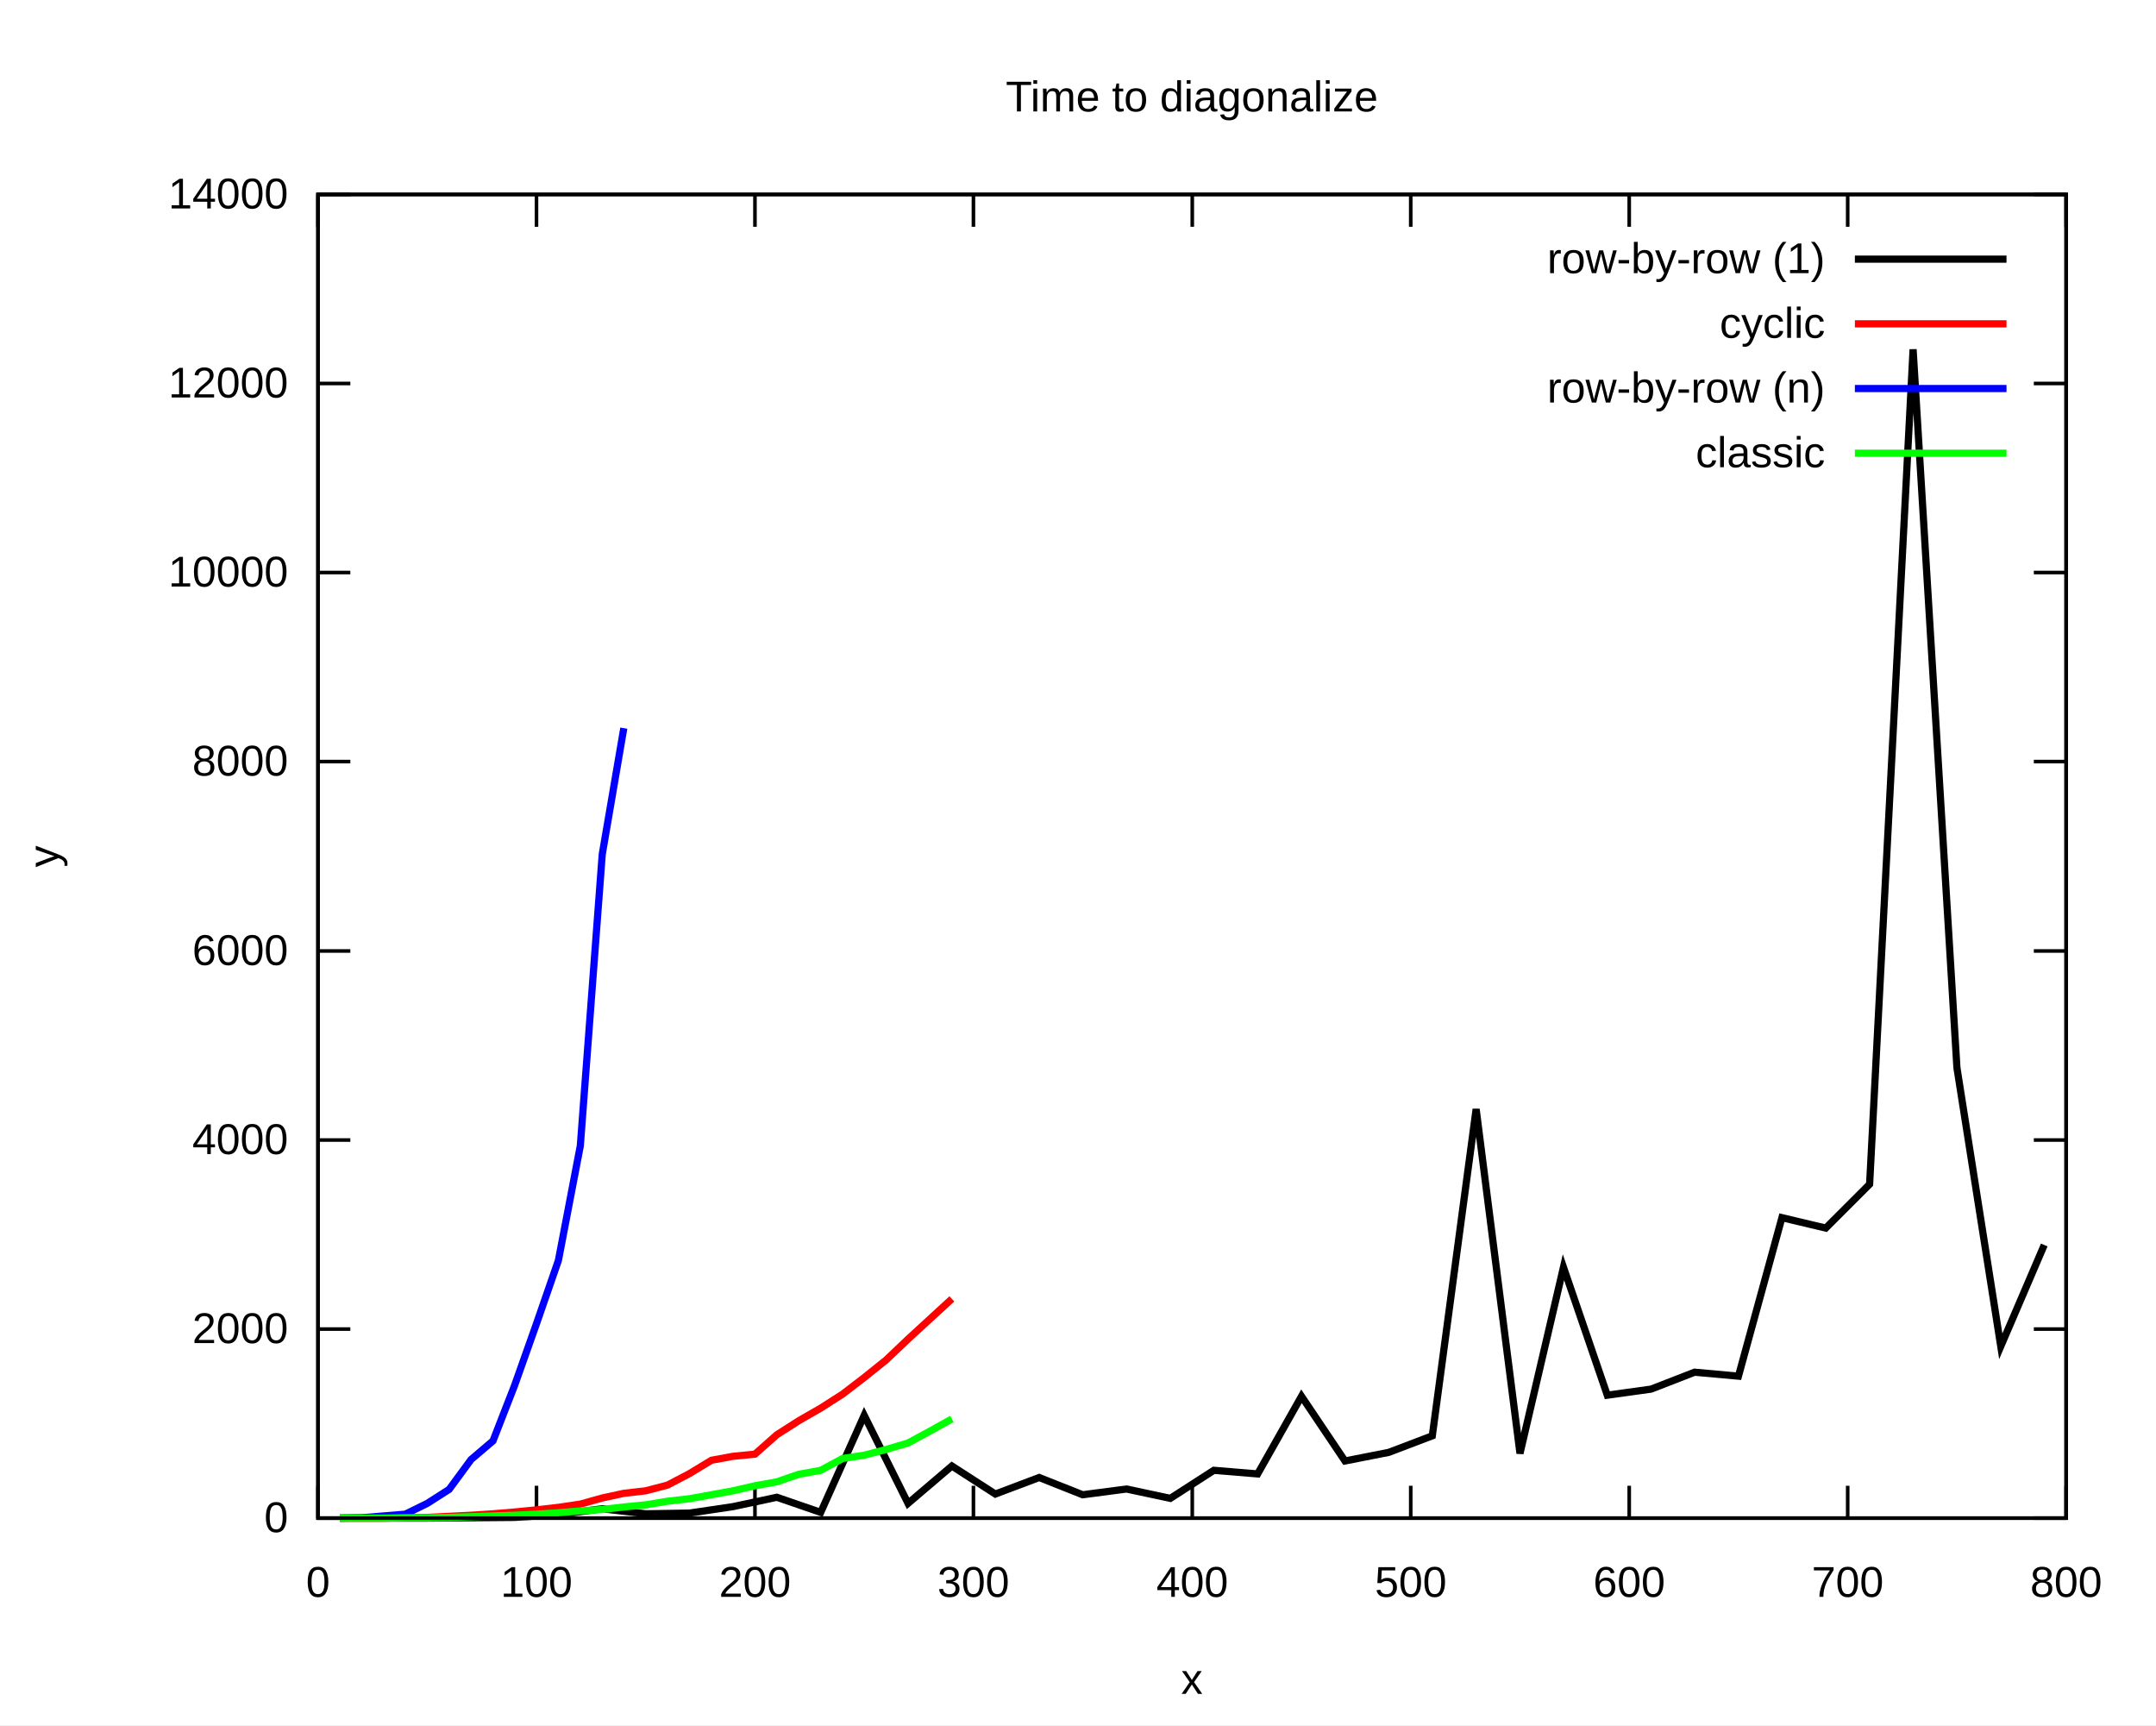
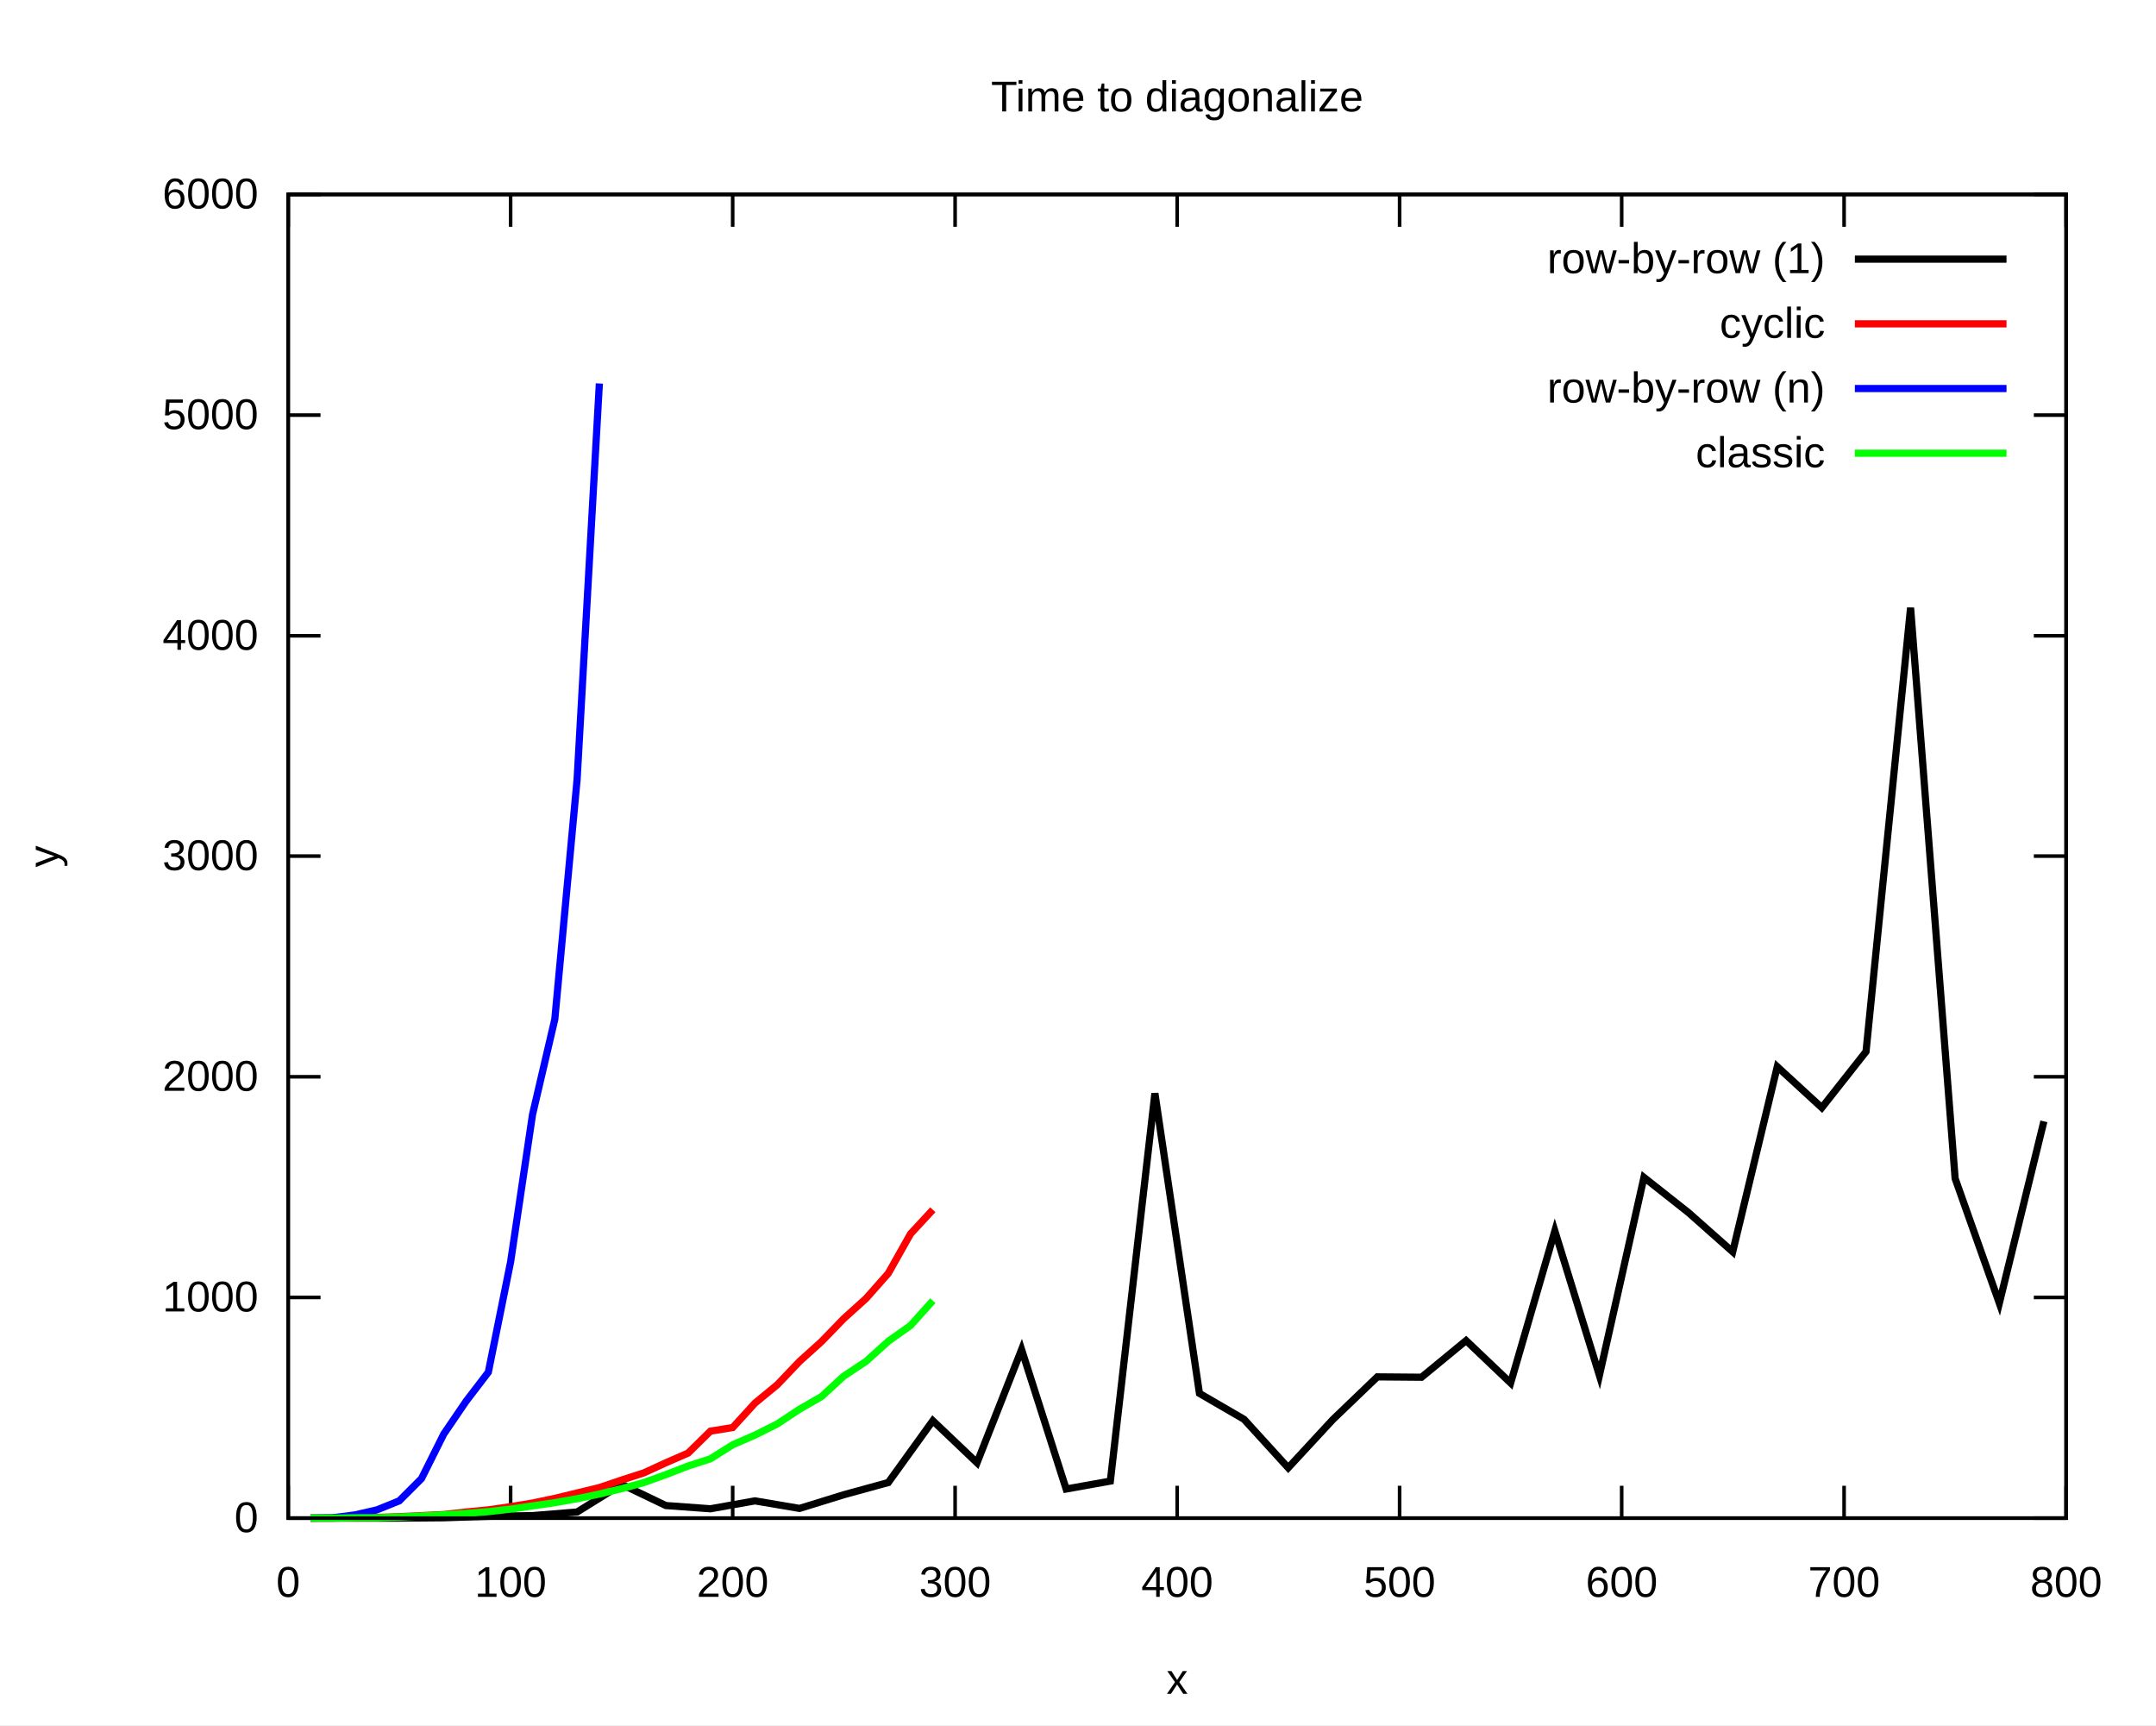
<svg xmlns="http://www.w3.org/2000/svg" xmlns:xlink="http://www.w3.org/1999/xlink" width="600" height="480" viewBox="0 0 600 480">
  <g id="gnuplot_canvas">
    <rect x="0" y="0" width="600" height="480" fill="#ffffff" />
    <defs>
      <circle id="gpDot" r="0.5" stroke-width="0.5" stroke="currentColor" />
      <path id="gpPt0" stroke-width="0.222" stroke="currentColor" d="M-1,0 h2 M0,-1 v2" />
      <path id="gpPt1" stroke-width="0.222" stroke="currentColor" d="M-1,-1 L1,1 M1,-1 L-1,1" />
      <path id="gpPt2" stroke-width="0.222" stroke="currentColor" d="M-1,0 L1,0 M0,-1 L0,1 M-1,-1 L1,1 M-1,1 L1,-1" />
      <rect id="gpPt3" stroke-width="0.222" stroke="currentColor" x="-1" y="-1" width="2" height="2" />
      <rect id="gpPt4" stroke-width="0.222" stroke="currentColor" fill="currentColor" x="-1" y="-1" width="2" height="2" />
      <circle id="gpPt5" stroke-width="0.222" stroke="currentColor" cx="0" cy="0" r="1" />
      <use xlink:href="#gpPt5" id="gpPt6" fill="currentColor" stroke="none" />
      <path id="gpPt7" stroke-width="0.222" stroke="currentColor" d="M0,-1.33 L-1.33,0.67 L1.33,0.67 z" />
      <use xlink:href="#gpPt7" id="gpPt8" fill="currentColor" stroke="none" />
      <use xlink:href="#gpPt7" id="gpPt9" stroke="currentColor" transform="rotate(180)" />
      <use xlink:href="#gpPt9" id="gpPt10" fill="currentColor" stroke="none" />
      <use xlink:href="#gpPt3" id="gpPt11" stroke="currentColor" transform="rotate(45)" />
      <use xlink:href="#gpPt11" id="gpPt12" fill="currentColor" stroke="none" />
      <path id="gpPt13" stroke-width="0.222" stroke="currentColor" d="M0,1.330 L1.265,0.411 L0.782,-1.067 L-0.782,-1.076 L-1.265,0.411 z" />
      <use xlink:href="#gpPt13" id="gpPt14" fill="currentColor" stroke="none" />
      <filter id="textbox" filterUnits="objectBoundingBox" x="0" y="0" height="1" width="1">
        <feFlood flood-color="#FFFFFF" flood-opacity="1" result="bgnd" />
        <feComposite in="SourceGraphic" in2="bgnd" operator="atop" />
      </filter>
      <filter id="greybox" filterUnits="objectBoundingBox" x="0" y="0" height="1" width="1">
        <feFlood flood-color="lightgrey" flood-opacity="1" result="grey" />
        <feComposite in="SourceGraphic" in2="grey" operator="atop" />
      </filter>
    </defs>
    <g fill="none" color="#FFFFFF" stroke="black" stroke-width="1.00" stroke-linecap="butt" stroke-linejoin="miter">
</g>
    <g fill="none" color="black" stroke="currentColor" stroke-width="1.00" stroke-linecap="butt" stroke-linejoin="miter">
-       <path stroke="black" d="M88.5,422.4 L97.5,422.4 M575.0,422.4 L566.0,422.4  " />
-       <g transform="translate(80.2,426.3)" stroke="none" fill="black" font-family="Arial" font-size="12.00" text-anchor="end">
+       <path stroke="black" d="M80.2,422.4 L89.2,422.4 M575.0,422.4 L566.0,422.4  " />
+       <g transform="translate(71.9,426.3)" stroke="none" fill="black" font-family="Arial" font-size="12.00" text-anchor="end">
        <text>
          <tspan font-family="Arial"> 0</tspan>
        </text>
      </g>
    </g>
    <g fill="none" color="black" stroke="currentColor" stroke-width="1.00" stroke-linecap="butt" stroke-linejoin="miter">
-       <path stroke="black" d="M88.5,369.8 L97.5,369.8 M575.0,369.8 L566.0,369.8  " />
-       <g transform="translate(80.2,373.7)" stroke="none" fill="black" font-family="Arial" font-size="12.00" text-anchor="end">
+       <path stroke="black" d="M80.2,361.0 L89.2,361.0 M575.0,361.0 L566.0,361.0  " />
+       <g transform="translate(71.9,364.9)" stroke="none" fill="black" font-family="Arial" font-size="12.00" text-anchor="end">
+         <text>
+           <tspan font-family="Arial"> 1000</tspan>
+         </text>
+       </g>
+     </g>
+     <g fill="none" color="black" stroke="currentColor" stroke-width="1.00" stroke-linecap="butt" stroke-linejoin="miter">
+       <path stroke="black" d="M80.2,299.6 L89.2,299.6 M575.0,299.6 L566.0,299.6  " />
+       <g transform="translate(71.9,303.5)" stroke="none" fill="black" font-family="Arial" font-size="12.00" text-anchor="end">
        <text>
          <tspan font-family="Arial"> 2000</tspan>
        </text>
      </g>
    </g>
    <g fill="none" color="black" stroke="currentColor" stroke-width="1.00" stroke-linecap="butt" stroke-linejoin="miter">
-       <path stroke="black" d="M88.5,317.2 L97.5,317.2 M575.0,317.2 L566.0,317.2  " />
-       <g transform="translate(80.2,321.1)" stroke="none" fill="black" font-family="Arial" font-size="12.00" text-anchor="end">
+       <path stroke="black" d="M80.2,238.2 L89.2,238.2 M575.0,238.2 L566.0,238.2  " />
+       <g transform="translate(71.9,242.1)" stroke="none" fill="black" font-family="Arial" font-size="12.00" text-anchor="end">
+         <text>
+           <tspan font-family="Arial"> 3000</tspan>
+         </text>
+       </g>
+     </g>
+     <g fill="none" color="black" stroke="currentColor" stroke-width="1.00" stroke-linecap="butt" stroke-linejoin="miter">
+       <path stroke="black" d="M80.2,176.9 L89.2,176.9 M575.0,176.9 L566.0,176.9  " />
+       <g transform="translate(71.9,180.8)" stroke="none" fill="black" font-family="Arial" font-size="12.00" text-anchor="end">
        <text>
          <tspan font-family="Arial"> 4000</tspan>
        </text>
      </g>
    </g>
    <g fill="none" color="black" stroke="currentColor" stroke-width="1.00" stroke-linecap="butt" stroke-linejoin="miter">
-       <path stroke="black" d="M88.5,264.6 L97.5,264.6 M575.0,264.6 L566.0,264.6  " />
-       <g transform="translate(80.2,268.5)" stroke="none" fill="black" font-family="Arial" font-size="12.00" text-anchor="end">
+       <path stroke="black" d="M80.2,115.5 L89.2,115.5 M575.0,115.5 L566.0,115.5  " />
+       <g transform="translate(71.9,119.4)" stroke="none" fill="black" font-family="Arial" font-size="12.00" text-anchor="end">
+         <text>
+           <tspan font-family="Arial"> 5000</tspan>
+         </text>
+       </g>
+     </g>
+     <g fill="none" color="black" stroke="currentColor" stroke-width="1.00" stroke-linecap="butt" stroke-linejoin="miter">
+       <path stroke="black" d="M80.2,54.1 L89.2,54.1 M575.0,54.1 L566.0,54.1  " />
+       <g transform="translate(71.9,58.0)" stroke="none" fill="black" font-family="Arial" font-size="12.00" text-anchor="end">
        <text>
          <tspan font-family="Arial"> 6000</tspan>
        </text>
      </g>
    </g>
    <g fill="none" color="black" stroke="currentColor" stroke-width="1.00" stroke-linecap="butt" stroke-linejoin="miter">
-       <path stroke="black" d="M88.5,211.9 L97.5,211.9 M575.0,211.9 L566.0,211.9  " />
-       <g transform="translate(80.2,215.8)" stroke="none" fill="black" font-family="Arial" font-size="12.00" text-anchor="end">
-         <text>
-           <tspan font-family="Arial"> 8000</tspan>
-         </text>
-       </g>
-     </g>
-     <g fill="none" color="black" stroke="currentColor" stroke-width="1.00" stroke-linecap="butt" stroke-linejoin="miter">
-       <path stroke="black" d="M88.5,159.3 L97.5,159.3 M575.0,159.3 L566.0,159.3  " />
-       <g transform="translate(80.2,163.2)" stroke="none" fill="black" font-family="Arial" font-size="12.00" text-anchor="end">
-         <text>
-           <tspan font-family="Arial"> 10000</tspan>
-         </text>
-       </g>
-     </g>
-     <g fill="none" color="black" stroke="currentColor" stroke-width="1.00" stroke-linecap="butt" stroke-linejoin="miter">
-       <path stroke="black" d="M88.5,106.7 L97.5,106.7 M575.0,106.7 L566.0,106.7  " />
-       <g transform="translate(80.2,110.6)" stroke="none" fill="black" font-family="Arial" font-size="12.00" text-anchor="end">
-         <text>
-           <tspan font-family="Arial"> 12000</tspan>
-         </text>
-       </g>
-     </g>
-     <g fill="none" color="black" stroke="currentColor" stroke-width="1.00" stroke-linecap="butt" stroke-linejoin="miter">
-       <path stroke="black" d="M88.5,54.1 L97.5,54.1 M575.0,54.1 L566.0,54.1  " />
-       <g transform="translate(80.2,58.0)" stroke="none" fill="black" font-family="Arial" font-size="12.00" text-anchor="end">
-         <text>
-           <tspan font-family="Arial"> 14000</tspan>
-         </text>
-       </g>
-     </g>
-     <g fill="none" color="black" stroke="currentColor" stroke-width="1.00" stroke-linecap="butt" stroke-linejoin="miter">
-       <path stroke="black" d="M88.5,422.4 L88.5,413.4 M88.5,54.1 L88.5,63.1  " />
-       <g transform="translate(88.5,444.3)" stroke="none" fill="black" font-family="Arial" font-size="12.00" text-anchor="middle">
+       <path stroke="black" d="M80.2,422.4 L80.2,413.4 M80.2,54.1 L80.2,63.1  " />
+       <g transform="translate(80.2,444.3)" stroke="none" fill="black" font-family="Arial" font-size="12.00" text-anchor="middle">
        <text>
          <tspan font-family="Arial"> 0</tspan>
        </text>
      </g>
    </g>
    <g fill="none" color="black" stroke="currentColor" stroke-width="1.00" stroke-linecap="butt" stroke-linejoin="miter">
-       <path stroke="black" d="M149.3,422.4 L149.3,413.4 M149.3,54.1 L149.3,63.1  " />
-       <g transform="translate(149.3,444.3)" stroke="none" fill="black" font-family="Arial" font-size="12.00" text-anchor="middle">
+       <path stroke="black" d="M142.1,422.4 L142.1,413.4 M142.1,54.1 L142.1,63.1  " />
+       <g transform="translate(142.1,444.3)" stroke="none" fill="black" font-family="Arial" font-size="12.00" text-anchor="middle">
        <text>
          <tspan font-family="Arial"> 100</tspan>
        </text>
      </g>
    </g>
    <g fill="none" color="black" stroke="currentColor" stroke-width="1.00" stroke-linecap="butt" stroke-linejoin="miter">
-       <path stroke="black" d="M210.1,422.4 L210.1,413.4 M210.1,54.1 L210.1,63.1  " />
-       <g transform="translate(210.1,444.3)" stroke="none" fill="black" font-family="Arial" font-size="12.00" text-anchor="middle">
+       <path stroke="black" d="M203.9,422.4 L203.9,413.4 M203.9,54.1 L203.9,63.1  " />
+       <g transform="translate(203.9,444.3)" stroke="none" fill="black" font-family="Arial" font-size="12.00" text-anchor="middle">
        <text>
          <tspan font-family="Arial"> 200</tspan>
        </text>
      </g>
    </g>
    <g fill="none" color="black" stroke="currentColor" stroke-width="1.00" stroke-linecap="butt" stroke-linejoin="miter">
-       <path stroke="black" d="M270.9,422.4 L270.9,413.4 M270.9,54.1 L270.9,63.1  " />
-       <g transform="translate(270.9,444.3)" stroke="none" fill="black" font-family="Arial" font-size="12.00" text-anchor="middle">
+       <path stroke="black" d="M265.8,422.4 L265.8,413.4 M265.8,54.1 L265.8,63.1  " />
+       <g transform="translate(265.8,444.3)" stroke="none" fill="black" font-family="Arial" font-size="12.00" text-anchor="middle">
        <text>
          <tspan font-family="Arial"> 300</tspan>
        </text>
      </g>
    </g>
    <g fill="none" color="black" stroke="currentColor" stroke-width="1.00" stroke-linecap="butt" stroke-linejoin="miter">
-       <path stroke="black" d="M331.8,422.4 L331.8,413.4 M331.8,54.1 L331.8,63.1  " />
-       <g transform="translate(331.8,444.3)" stroke="none" fill="black" font-family="Arial" font-size="12.00" text-anchor="middle">
+       <path stroke="black" d="M327.6,422.4 L327.6,413.4 M327.6,54.1 L327.6,63.1  " />
+       <g transform="translate(327.6,444.3)" stroke="none" fill="black" font-family="Arial" font-size="12.00" text-anchor="middle">
        <text>
          <tspan font-family="Arial"> 400</tspan>
        </text>
      </g>
    </g>
    <g fill="none" color="black" stroke="currentColor" stroke-width="1.00" stroke-linecap="butt" stroke-linejoin="miter">
-       <path stroke="black" d="M392.6,422.4 L392.6,413.4 M392.6,54.1 L392.6,63.1  " />
-       <g transform="translate(392.6,444.3)" stroke="none" fill="black" font-family="Arial" font-size="12.00" text-anchor="middle">
+       <path stroke="black" d="M389.5,422.4 L389.5,413.4 M389.5,54.1 L389.5,63.1  " />
+       <g transform="translate(389.5,444.3)" stroke="none" fill="black" font-family="Arial" font-size="12.00" text-anchor="middle">
        <text>
          <tspan font-family="Arial"> 500</tspan>
        </text>
      </g>
    </g>
    <g fill="none" color="black" stroke="currentColor" stroke-width="1.00" stroke-linecap="butt" stroke-linejoin="miter">
-       <path stroke="black" d="M453.4,422.4 L453.4,413.4 M453.4,54.1 L453.4,63.1  " />
-       <g transform="translate(453.4,444.3)" stroke="none" fill="black" font-family="Arial" font-size="12.00" text-anchor="middle">
+       <path stroke="black" d="M451.3,422.4 L451.3,413.4 M451.3,54.1 L451.3,63.1  " />
+       <g transform="translate(451.3,444.3)" stroke="none" fill="black" font-family="Arial" font-size="12.00" text-anchor="middle">
        <text>
          <tspan font-family="Arial"> 600</tspan>
        </text>
      </g>
    </g>
    <g fill="none" color="black" stroke="currentColor" stroke-width="1.00" stroke-linecap="butt" stroke-linejoin="miter">
-       <path stroke="black" d="M514.2,422.4 L514.2,413.4 M514.2,54.1 L514.2,63.1  " />
-       <g transform="translate(514.2,444.3)" stroke="none" fill="black" font-family="Arial" font-size="12.00" text-anchor="middle">
+       <path stroke="black" d="M513.2,422.4 L513.2,413.4 M513.2,54.1 L513.2,63.1  " />
+       <g transform="translate(513.2,444.3)" stroke="none" fill="black" font-family="Arial" font-size="12.00" text-anchor="middle">
        <text>
          <tspan font-family="Arial"> 700</tspan>
        </text>
      </g>
    </g>
    <g fill="none" color="black" stroke="currentColor" stroke-width="1.00" stroke-linecap="butt" stroke-linejoin="miter">
      <path stroke="black" d="M575.0,422.4 L575.0,413.4 M575.0,54.1 L575.0,63.1  " />
      <g transform="translate(575.0,444.3)" stroke="none" fill="black" font-family="Arial" font-size="12.00" text-anchor="middle">
        <text>
          <tspan font-family="Arial"> 800</tspan>
        </text>
      </g>
    </g>
    <g fill="none" color="black" stroke="currentColor" stroke-width="1.00" stroke-linecap="butt" stroke-linejoin="miter">
</g>
    <g fill="none" color="black" stroke="currentColor" stroke-width="1.00" stroke-linecap="butt" stroke-linejoin="miter">
-       <path stroke="black" d="M88.5,54.1 L88.5,422.4 L575.0,422.4 L575.0,54.1 L88.5,54.1 Z  " />
+       <path stroke="black" d="M80.2,54.1 L80.2,422.4 L575.0,422.4 L575.0,54.1 L80.2,54.1 Z  " />
    </g>
    <g fill="none" color="black" stroke="currentColor" stroke-width="1.00" stroke-linecap="butt" stroke-linejoin="miter">
      <g transform="translate(16.3,238.3) rotate(270)" stroke="none" fill="black" font-family="Arial" font-size="12.00" text-anchor="middle">
        <text>
          <tspan font-family="Arial">y</tspan>
        </text>
      </g>
    </g>
    <g fill="none" color="black" stroke="currentColor" stroke-width="1.00" stroke-linecap="butt" stroke-linejoin="miter">
-       <g transform="translate(331.7,471.3)" stroke="none" fill="black" font-family="Arial" font-size="12.00" text-anchor="middle">
+       <g transform="translate(327.6,471.3)" stroke="none" fill="black" font-family="Arial" font-size="12.00" text-anchor="middle">
        <text>
          <tspan font-family="Arial">x</tspan>
        </text>
      </g>
    </g>
    <g fill="none" color="black" stroke="currentColor" stroke-width="1.00" stroke-linecap="butt" stroke-linejoin="miter">
-       <g transform="translate(331.7,31.0)" stroke="none" fill="black" font-family="Arial" font-size="12.00" text-anchor="middle">
+       <g transform="translate(327.6,31.0)" stroke="none" fill="black" font-family="Arial" font-size="12.00" text-anchor="middle">
        <text>
          <tspan font-family="Arial">Time to diagonalize</tspan>
        </text>
      </g>
    </g>
    <g id="gnuplot_plot_1">
      <g fill="none" color="#FFFFFF" stroke="black" stroke-width="2.00" stroke-linecap="butt" stroke-linejoin="miter">
</g>
      <g fill="none" color="black" stroke="currentColor" stroke-width="2.00" stroke-linecap="butt" stroke-linejoin="miter">
        <g transform="translate(507.9,76.0)" stroke="none" fill="black" font-family="Arial" font-size="12.00" text-anchor="end">
          <text>
            <tspan font-family="Arial">row-by-row (1)</tspan>
          </text>
        </g>
      </g>
      <g fill="none" color="black" stroke="currentColor" stroke-width="2.00" stroke-linecap="butt" stroke-linejoin="miter">
-         <path stroke="rgb(  0,   0,   0)" d="M516.2,72.1 L558.4,72.1 M94.6,422.4 L106.7,422.4 L118.9,422.4 L131.1,422.3 L143.2,422.2 L155.4,421.4   L167.6,419.8 L179.7,421.2 L191.9,421.0 L204.0,419.2 L216.2,416.6 L228.4,420.8 L240.5,393.8 L252.7,418.3   L264.9,407.9 L277.0,415.7 L289.2,411.1 L301.3,415.9 L313.5,414.3 L325.7,416.9 L337.8,409.1 L350.0,410.1   L362.2,388.5 L374.3,406.5 L386.5,404.1 L398.6,399.5 L410.8,308.6 L423.0,404.4 L435.1,352.6 L447.3,388.2   L459.5,386.5 L471.6,381.8 L483.8,382.9 L495.9,338.8 L508.1,341.7 L520.3,329.5 L532.4,97.2 L544.6,297.1   L556.8,374.6 L568.9,346.4  " />
+         <path stroke="rgb(  0,   0,   0)" d="M516.2,72.1 L558.4,72.1 M86.4,422.4 L98.8,422.4 L111.1,422.4 L123.5,422.3 L135.9,421.9 L148.2,421.7   L160.6,420.7 L173.0,413.0 L185.3,418.9 L197.7,419.8 L210.1,417.6 L222.5,419.7 L234.8,415.9 L247.2,412.5   L259.6,395.3 L271.9,407.0 L284.3,375.5 L296.7,414.3 L309.0,412.1 L321.4,304.2 L333.8,387.7 L346.2,394.9   L358.5,408.4 L370.9,395.0 L383.3,383.1 L395.6,383.2 L408.0,373.0 L420.4,384.8 L432.7,342.5 L445.1,382.7   L457.5,327.6 L469.9,337.4 L482.2,348.3 L494.6,296.8 L507.0,308.2 L519.3,292.6 L531.7,169.1 L544.1,327.9   L556.4,362.6 L568.8,312.0  " />
      </g>
    </g>
    <g id="gnuplot_plot_2">
      <g fill="none" color="black" stroke="currentColor" stroke-width="2.00" stroke-linecap="butt" stroke-linejoin="miter">
        <g transform="translate(507.9,94.0)" stroke="none" fill="black" font-family="Arial" font-size="12.00" text-anchor="end">
          <text>
            <tspan font-family="Arial">cyclic</tspan>
          </text>
        </g>
      </g>
      <g fill="none" color="black" stroke="currentColor" stroke-width="2.00" stroke-linecap="butt" stroke-linejoin="miter">
-         <path stroke="rgb(255,   0,   0)" d="M516.2,90.1 L558.4,90.1 M94.6,422.4 L100.7,422.4 L106.7,422.4 L112.8,422.3 L118.9,422.2 L125.0,421.9   L131.1,421.6 L137.2,421.2 L143.2,420.7 L149.3,420.1 L155.4,419.4 L161.5,418.5 L167.6,416.8 L173.6,415.5   L179.7,414.8 L185.8,413.2 L191.9,410.0 L198.0,406.3 L204.0,405.2 L210.1,404.6 L216.2,399.2 L222.3,395.3   L228.4,391.8 L234.5,387.9 L240.5,383.3 L246.6,378.4 L252.7,372.6 L258.8,367.0 L264.9,361.4  " />
+         <path stroke="rgb(255,   0,   0)" d="M516.2,90.1 L558.4,90.1 M86.4,422.4 L92.6,422.4 L98.8,422.3 L104.9,422.2 L111.1,422.0 L117.3,421.7   L123.5,421.4 L129.7,420.7 L135.9,420.1 L142.1,419.2 L148.2,418.2 L154.4,416.9 L160.6,415.4 L166.8,413.9   L173.0,411.8 L179.2,409.8 L185.3,407.0 L191.5,404.3 L197.7,398.2 L203.9,397.2 L210.1,390.4 L216.3,385.3   L222.5,378.8 L228.6,373.3 L234.8,366.9 L241.0,361.3 L247.2,354.3 L253.4,343.3 L259.6,336.6  " />
      </g>
    </g>
    <g id="gnuplot_plot_3">
      <g fill="none" color="black" stroke="currentColor" stroke-width="2.00" stroke-linecap="butt" stroke-linejoin="miter">
        <g transform="translate(507.9,112.0)" stroke="none" fill="black" font-family="Arial" font-size="12.00" text-anchor="end">
          <text>
            <tspan font-family="Arial">row-by-row (n)</tspan>
          </text>
        </g>
      </g>
      <g fill="none" color="black" stroke="currentColor" stroke-width="2.00" stroke-linecap="butt" stroke-linejoin="miter">
-         <path stroke="rgb(  0,   0, 255)" d="M516.2,108.1 L558.4,108.1 M94.6,422.4 L100.7,422.3 L106.7,421.8 L112.8,421.3 L118.9,418.3 L125.0,414.4   L131.1,406.1 L137.2,400.9 L143.2,385.5 L149.3,368.3 L155.4,350.7 L161.5,318.8 L167.6,237.7 L173.6,202.6    " />
+         <path stroke="rgb(  0,   0, 255)" d="M516.2,108.1 L558.4,108.1 M86.4,422.4 L92.6,422.3 L98.8,421.5 L104.9,420.1 L111.1,417.6 L117.3,411.4   L123.5,399.0 L129.7,389.9 L135.9,381.8 L142.1,351.1 L148.2,310.1 L154.4,283.6 L160.6,216.9 L166.8,106.7    " />
      </g>
    </g>
    <g id="gnuplot_plot_4">
      <g fill="none" color="black" stroke="currentColor" stroke-width="2.00" stroke-linecap="butt" stroke-linejoin="miter">
        <g transform="translate(507.9,130.0)" stroke="none" fill="black" font-family="Arial" font-size="12.00" text-anchor="end">
          <text>
            <tspan font-family="Arial">classic</tspan>
          </text>
        </g>
      </g>
      <g fill="none" color="black" stroke="currentColor" stroke-width="2.00" stroke-linecap="butt" stroke-linejoin="miter">
-         <path stroke="rgb(  0, 255,   0)" d="M516.2,126.1 L558.4,126.1 M94.6,422.4 L100.7,422.4 L106.7,422.4 L112.8,422.3 L118.9,422.3 L125.0,422.2   L131.1,422.0 L137.2,421.8 L143.2,421.6 L149.3,421.3 L155.4,420.9 L161.5,420.4 L167.6,420.0 L173.6,419.3   L179.7,418.7 L185.8,417.7 L191.9,417.0 L198.0,415.9 L204.0,414.8 L210.1,413.4 L216.2,412.3 L222.3,410.2   L228.4,409.1 L234.5,405.8 L240.5,404.9 L246.6,403.3 L252.7,401.5 L258.8,398.2 L264.9,394.8  " />
+         <path stroke="rgb(  0, 255,   0)" d="M516.2,126.1 L558.4,126.1 M86.4,422.4 L92.6,422.4 L98.8,422.3 L104.9,422.3 L111.1,422.1 L117.3,421.8   L123.5,421.5 L129.7,421.1 L135.9,420.6 L142.1,419.9 L148.2,419.0 L154.4,418.1 L160.6,417.0 L166.8,415.7   L173.0,414.2 L179.2,412.5 L185.3,410.3 L191.5,407.9 L197.7,405.9 L203.9,402.0 L210.1,399.3 L216.3,396.2   L222.5,392.1 L228.6,388.6 L234.8,382.9 L241.0,378.8 L247.2,373.2 L253.4,368.8 L259.6,361.9  " />
      </g>
    </g>
    <g fill="none" color="black" stroke="currentColor" stroke-width="2.00" stroke-linecap="butt" stroke-linejoin="miter">
</g>
    <g fill="none" color="black" stroke="black" stroke-width="1.00" stroke-linecap="butt" stroke-linejoin="miter">
</g>
    <g fill="none" color="black" stroke="currentColor" stroke-width="1.00" stroke-linecap="butt" stroke-linejoin="miter">
-       <path stroke="black" d="M88.5,54.1 L88.5,422.4 L575.0,422.4 L575.0,54.1 L88.5,54.1 Z  " />
+       <path stroke="black" d="M80.2,54.1 L80.2,422.4 L575.0,422.4 L575.0,54.1 L80.2,54.1 Z  " />
    </g>
    <g fill="none" color="black" stroke="currentColor" stroke-width="1.00" stroke-linecap="butt" stroke-linejoin="miter">
</g>
  </g>
</svg>
